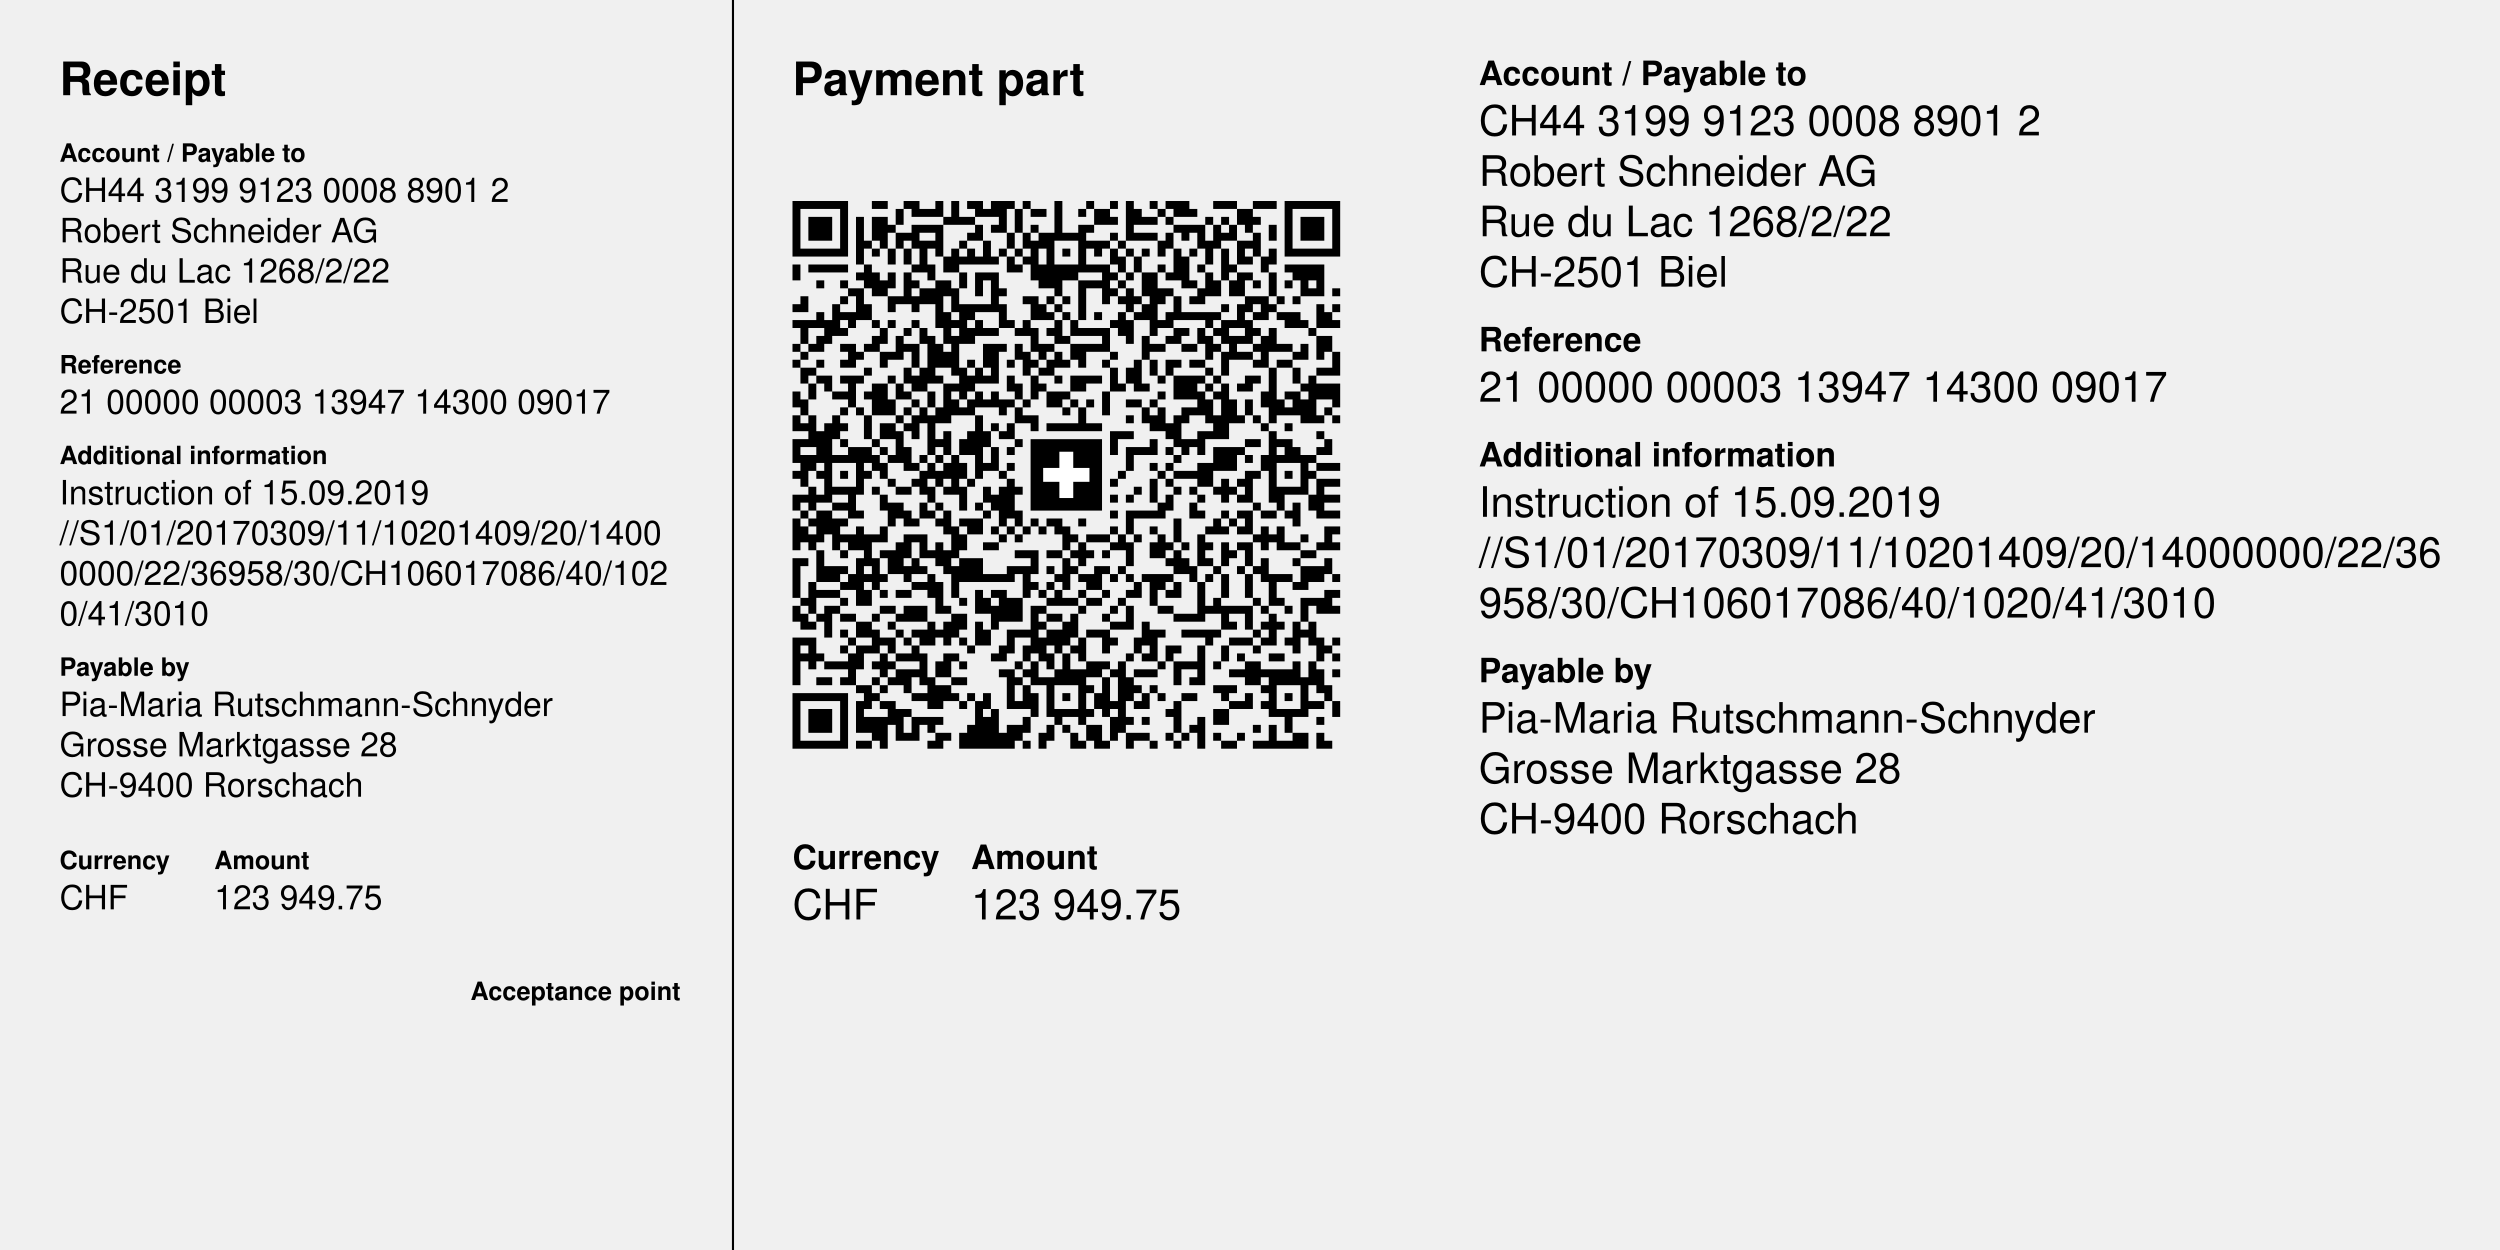
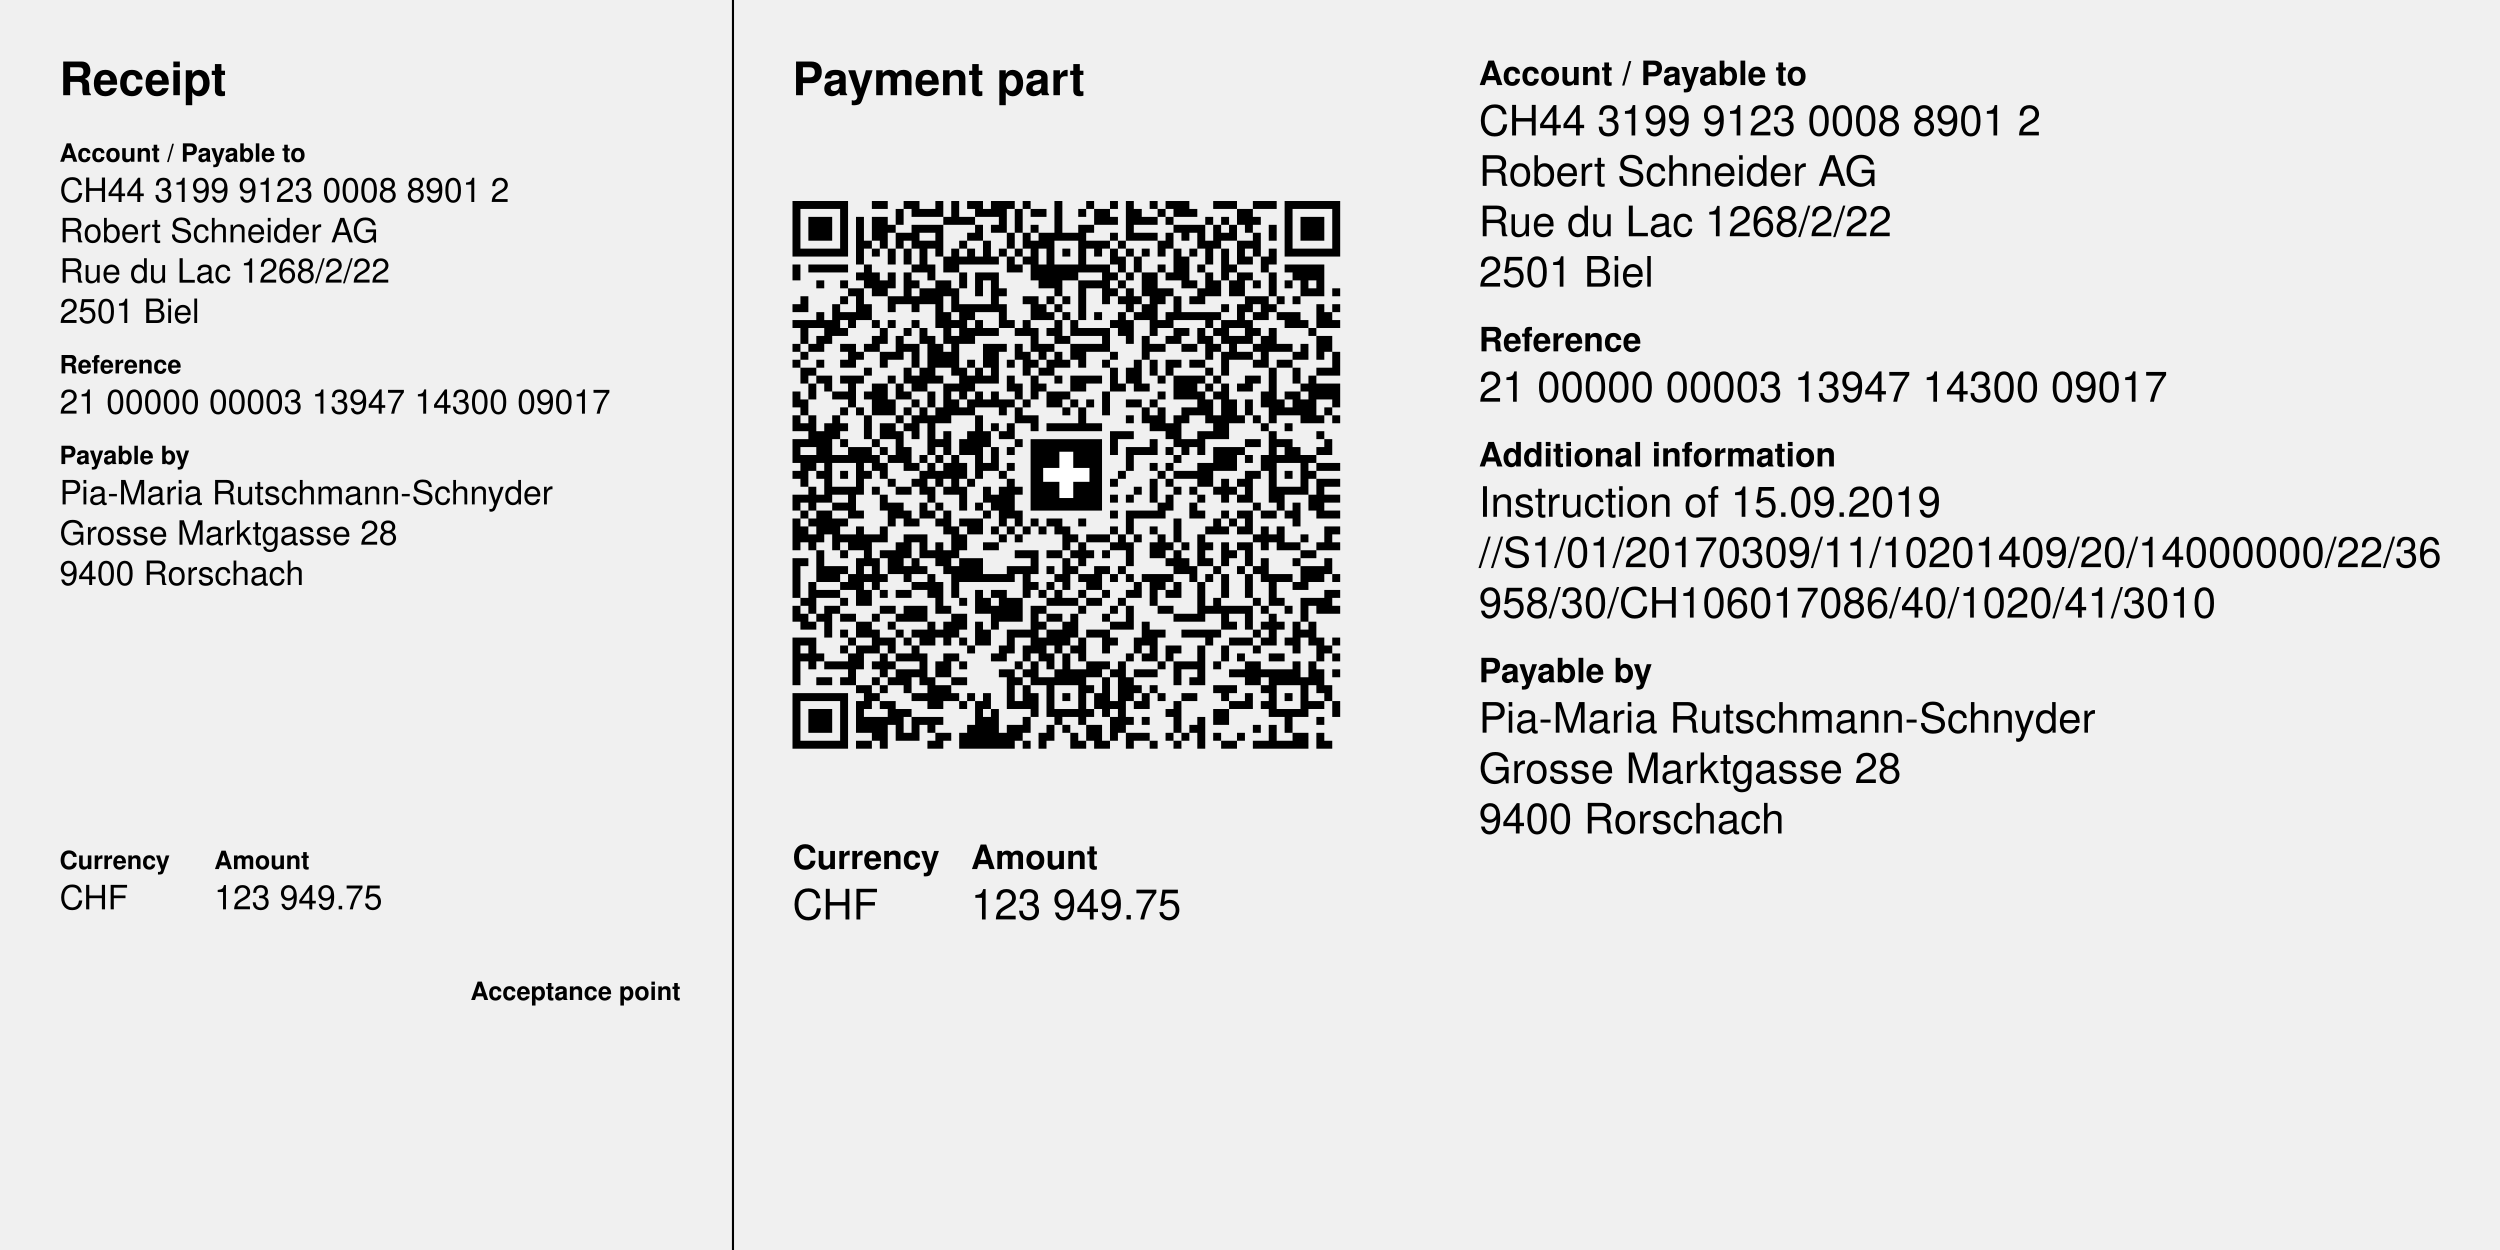
<svg xmlns="http://www.w3.org/2000/svg" width="210mm" height="105mm" version="1.1" viewBox="0 0 595.276 297.638">
  <g font-family="Helvetica,Arial" transform="translate(0 297.638)">
    <g transform="translate(188.702 -119.367) scale(1.89)">
      <path d="M0,-69h7v1h-7zm10,0h2v1h-2zm4,0h2v1h-2zm4,0h1v2h-1zm2,0h1v3h-1zm2,0h2v1h-2z m3,0h2v2h-2zm2,0h1v1h-1zm2,0h1v1h-1zm4,0h1v5h-1zm4,0h1v1h-1zm3,0h1v1h-1z m2,0h1v5h-1zm3,0h1v1h-1zm2,0h3v1h-3zm6,0h3v1h-3zm5,0h3v1h-3zm4,0h7v1h-7z m-62,1h1v6h-1zm6,0h1v6h-1zm7,0h1v2h-1zm2,0h3v1h-3zm8,0h2v1h-2zm5,0h1v3h-1z m2,0h2v1h-2zm6,0h1v1h-1zm2,0h2v2h-2zm5,0h1v2h-1zm3,0h1v1h-1zm2,0h3v1h-3z m8,0h2v2h-2zm6,0h1v6h-1zm6,0h1v6h-1zm-66,1h3v3h-3zm6,0h1v6h-1zm2,0h2v3h-2z m9,0h1v1h-1zm2,0h2v1h-2zm5,0h1v2h-1zm14,0h1v1h-1zm4,0h2v1h-2zm3,0h1v1h-1z m5,0h1v1h-1zm2,0h1v1h-1zm4,0h1v1h-1zm6,0h3v3h-3zm-52,1h1v1h-1zm3,0h4v1h-4z m8,0h1v2h-1zm2,0h1v1h-1zm5,0h1v1h-1zm6,0h1v6h-1zm1,0h1v1h-1zm11,0h4v1h-4z m5,0h1v3h-1zm2,0h1v2h-1zm2,0h1v1h-1zm3,0h1v2h-1zm-47,1h3v1h-3zm5,0h1v3h-1z m4,0h1v1h-1zm5,0h1v2h-1zm2,0h1v2h-1zm2,0h2v2h-2zm3,0h2v1h-2zm6,0h1v1h-1z m3,0h3v1h-3zm4,0h1v2h-1zm2,0h1v1h-1zm2,0h1v2h-1zm3,0h1v1h-1zm4,0h1v3h-1z m-49,1h1v1h-1zm2,0h1v1h-1zm2,0h1v1h-1zm2,0h3v1h-3zm6,0h1v1h-1zm3,0h1v3h-1z m6,0h1v5h-1zm7,0h3v1h-3zm4,0h1v1h-1zm5,0h1v2h-1zm6,0h1v3h-1zm4,0h1v3h-1z m1,0h1v1h-1zm-56,1h5v1h-5zm9,0h1v1h-1zm2,0h1v2h-1zm2,0h1v2h-1zm2,0h1v3h-1z m4,0h1v3h-1zm2,0h1v2h-1zm4,0h1v1h-1zm2,0h1v1h-1zm4,0h1v5h-1zm2,0h1v1h-1z m4,0h1v1h-1zm2,0h1v2h-1zm2,0h1v1h-1zm2,0h1v1h-1zm4,0h1v4h-1zm2,0h1v1h-1z m4,0h1v4h-1zm6,0h1v2h-1zm3,0h5v1h-5zm-44,1h1v2h-1zm2,0h1v1h-1zm2,0h1v1h-1z m2,0h1v1h-1zm2,0h1v2h-1zm2,0h1v1h-1zm12,0h1v2h-1zm2,0h1v2h-1zm6,0h1v4h-1z m8,0h1v1h-1zm2,0h1v2h-1zm-59,1h1v2h-1zm2,0h5v1h-5zm7,0h1v3h-1zm6,0h1v1h-1z m2,0h1v2h-1zm11,0h1v1h-1zm3,0h1v3h-1zm2,0h3v2h-3zm4,0h3v1h-3zm9,0h1v1h-1z m5,0h1v1h-1zm4,0h1v1h-1zm7,0h5v1h-5zm-54,1h1v1h-1zm2,0h1v3h-1zm2,0h1v2h-1z m2,0h1v4h-1zm7,0h1v2h-1zm2,0h3v1h-3zm16,0h1v4h-1zm1,0h1v1h-1zm2,0h1v1h-1z m2,0h2v3h-2zm3,0h1v1h-1zm5,0h1v3h-1zm4,0h1v3h-1zm1,0h1v1h-1zm3,0h1v3h-1z m3,0h4v1h-4zm-60,1h1v1h-1zm3,0h1v1h-1zm5,0h1v2h-1zm4,0h1v1h-1zm3,0h1v6h-1z m1,0h1v2h-1zm4,0h1v2h-1zm2,0h1v4h-1zm8,0h1v2h-1zm3,0h1v5h-1zm1,0h2v1h-2z m4,0h1v1h-1zm9,0h1v1h-1zm3,0h1v2h-1zm2,0h1v2h-1zm3,0h1v1h-1zm4,0h1v1h-1z m2,0h1v2h-1zm2,0h1v2h-1zm-59,1h2v1h-2zm9,0h2v2h-2zm4,0h1v3h-1zm6,0h1v1h-1z m14,0h1v1h-1zm2,0h1v3h-1zm4,0h2v1h-2zm5,0h1v2h-1zm14,0h1v1h-1zm3,0h1v1h-1z m-67,1h1v2h-1zm5,0h1v1h-1zm2,0h1v3h-1zm4,0h2v1h-2zm3,0h1v2h-1zm14,0h2v1h-2z m3,0h1v1h-1zm2,0h1v1h-1zm7,0h1v1h-1zm2,0h1v1h-1zm2,0h1v5h-1zm1,0h1v1h-1z m2,0h1v3h-1zm2,0h1v1h-1zm7,0h3v1h-3zm4,0h1v1h-1zm2,0h1v1h-1zm-63,1h1v1h-1z m5,0h1v4h-1zm4,0h1v2h-1zm3,0h1v1h-1zm9,0h1v5h-1zm1,0h3v1h-3zm4,0h1v3h-1z m4,0h2v2h-2zm3,0h1v1h-1zm11,0h1v2h-1zm10,0h1v1h-1zm2,0h1v3h-1zm1,0h1v1h-1z m2,0h2v1h-2zm7,0h1v3h-1zm2,0h1v1h-1zm-65,1h1v2h-1zm3,0h2v1h-2zm13,0h1v4h-1z m3,0h1v1h-1zm10,0h1v1h-1zm2,0h1v1h-1zm4,0h1v1h-1zm3,0h1v3h-1zm2,0h1v1h-1z m4,0h1v2h-1zm2,0h5v1h-5zm9,0h2v1h-2zm3,0h3v1h-3zm6,0h1v2h-1zm-67,1h3v1h-3z m4,0h1v3h-1zm3,0h1v1h-1zm3,0h1v1h-1zm2,0h1v1h-1zm3,0h1v1h-1zm5,0h1v1h-1z m3,0h1v2h-1zm4,0h1v1h-1zm2,0h1v2h-1zm4,0h1v3h-1zm2,0h1v2h-1zm5,0h1v1h-1z m2,0h1v3h-1zm4,0h1v1h-1zm6,0h1v1h-1zm2,0h1v3h-1zm1,0h1v1h-1zm2,0h1v3h-1z m5,0h3v1h-3zm6,0h1v1h-1zm-67,1h1v2h-1zm5,0h1v1h-1zm5,0h1v2h-1zm3,0h1v1h-1z m2,0h1v2h-1zm6,0h1v2h-1zm2,0h2v1h-2zm4,0h1v1h-1zm2,0h1v3h-1zm2,0h1v1h-1z m4,0h4v1h-4zm12,0h2v1h-2zm3,0h1v2h-1zm2,0h1v1h-1zm5,0h1v1h-1zm2,0h1v3h-1z m5,0h1v1h-1zm-62,1h1v2h-1zm7,0h1v2h-1zm3,0h1v3h-1zm4,-0h1v6h-1zm3,0h1v5h-1z m14,0h1v1h-1zm5,0h1v2h-1zm5,0h1v3h-1zm3,0h2v1h-2zm5,0h1v3h-1zm3,0h1v3h-1z m1,0h1v1h-1zm3,0h1v4h-1zm7,0h2v2h-2zm-66,1h1v1h-1zm2,0h1v1h-1zm4,0h2v1h-2z m3,0h1v1h-1zm5,0h2v1h-2zm4,0h1v3h-1zm6,0h2v3h-2zm2,0h1v1h-1zm2,0h1v2h-1z m3,0h2v1h-2zm4,0h4v1h-4zm10,0h2v1h-2zm4,0h2v1h-2zm4,0h1v1h-1zm5,0h1v1h-1z m3,0h2v1h-2zm3,0h1v2h-1zm-63,1h1v1h-1zm6,0h2v1h-2zm4,0h2v1h-2zm4,0h1v2h-1z m4,0h1v2h-1zm10,-0h1v3h-1zm2,0h1v1h-1zm2,0h1v2h-1zm2,0h2v1h-2zm5,0h1v1h-1z m14,-0h1v3h-1zm2,0h2v1h-2zm7,0h1v1h-1zm3,0h1v1h-1zm2,-0h1v3h-1zm-68,1h1v1h-1z m3,0h1v1h-1zm3,0h2v1h-2zm5,0h1v1h-1zm11,0h1v1h-1zm5,0h1v1h-1zm3,0h1v1h-1z m2,-0h1v2h-1zm2,0h1v1h-1zm2,0h1v1h-1zm3,0h1v1h-1zm4,0h1v4h-1zm2,-0h1v2h-1z m2,0h2v1h-2zm3,0h2v1h-2zm8,0h1v1h-1zm3,0h2v1h-2zm-60,1h2v1h-2zm8,0h1v1h-1z m5,0h1v2h-1zm2,0h1v3h-1zm5,0h1v4h-1zm2,-0h1v2h-1zm2,0h1v2h-1zm6,0h1v1h-1z m9,0h1v3h-1zm2,-0h1v2h-1zm5,0h1v1h-1zm5,0h1v1h-1zm8,0h1v7h-1zm3,-0h1v2h-1z m3,0h2v1h-2zm-65,1h1v1h-1zm2,0h2v1h-2zm3,0h3v1h-3zm6,0h1v1h-1zm3,0h1v2h-1z m3,-0h1v1h-1zm4,0h1v2h-1zm2,-0h1v1h-1zm3,0h1v2h-1zm3,0h1v3h-1zm3,-0h1v1h-1z m2,0h4v1h-4zm11,0h1v1h-1zm2,0h3v3h-3zm3,-0h1v1h-1zm2,0h1v1h-1zm4,0h2v1h-2z m8,0h1v6h-1zm-63,1h1v2h-1zm2,0h1v1h-1zm3,0h1v3h-1zm3,0h2v4h-2zm3,0h1v2h-1z m6,0h1v5h-1zm1,0h1v1h-1zm8,0h1v2h-1zm3,0h1v1h-1zm4,0h2v1h-2zm6,0h1v1h-1z m3,0h1v1h-1zm8,0h1v1h-1zm2,-0h1v7h-1zm2,0h2v1h-2zm8,0h1v1h-1zm2,0h3v2h-3z m-66,1h1v2h-1zm5,0h2v1h-2zm4,0h1v1h-1zm5,0h1v1h-1zm3,0h1v2h-1zm6,0h1v2h-1z m2,0h1v2h-1zm7,0h2v2h-2zm2,0h1v1h-1zm5,0h1v3h-1zm7,0h1v1h-1zm5,0h1v3h-1z m2,0h1v1h-1zm6,0h1v2h-1zm3,0h2v1h-2zm-61,1h1v2h-1zm11,0h1v2h-1zm3,0h1v1h-1z m5,0h1v2h-1zm2,0h1v2h-1zm2,0h1v1h-1zm2,0h2v1h-2zm3,0h1v1h-1zm6,0h1v1h-1z m2,0h1v1h-1zm5,0h2v1h-2zm3,0h1v1h-1zm7,0h1v3h-1zm3,0h1v3h-1zm2,0h1v2h-1z m4,0h1v2h-1zm2,0h2v2h-2zm5,0h1v1h-1zm-62,1h1v1h-1zm2,0h1v1h-1zm6,0h1v1h-1z m2,0h1v2h-1zm2,0h1v2h-1zm3,0h1v1h-1zm5,0h1v1h-1zm2,0h1v2h-1zm6,0h1v1h-1z m2,-0h1v3h-1zm8,0h1v2h-1zm2,-0h1v3h-1zm3,0h2v1h-2zm13,0h1v1h-1zm5,0h1v1h-1z m-67,1h1v2h-1zm2,0h1v4h-1zm3,0h1v3h-1zm4,0h1v3h-1zm4,0h1v1h-1zm2,-0h1v3h-1z m2,0h1v5h-1zm6,0h1v8h-1zm6,0h2v1h-2zm13,0h1v1h-1zm3,-0h1v2h-1zm3,0h1v4h-1z m1,0h1v1h-1zm4,-0h1v3h-1zm3,0h1v1h-1zm2,0h1v1h-1zm6,0h1v1h-1zm2,0h1v1h-1z m2,0h1v1h-1zm-67,1h1v1h-1zm3,0h1v10h-1zm2,0h1v1h-1zm5,0h2v2h-2zm3,0h1v1h-1z m11,0h1v1h-1zm2,0h1v2h-1zm3,0h1v1h-1zm2,0h4v1h-4zm5,0h2v1h-2zm10,0h1v2h-1z m12,0h1v1h-1zm3,0h1v1h-1zm-59,1h1v4h-1zm10,0h1v4h-1zm6,0h1v3h-1zm3,0h1v3h-1z m2,0h1v2h-1zm2,0h1v1h-1zm14,0h3v1h-3zm11,0h1v3h-1zm1,0h1v1h-1zm8,0h1v9h-1z m6,0h1v1h-1zm-66,1h1v3h-1zm1,0h1v1h-1zm5,0h1v1h-1zm4,0h1v1h-1zm8,0h1v1h-1z m3,0h1v2h-1zm7,0h1v1h-1zm12,0h1v2h-1zm5,0h1v2h-1zm4,0h2v1h-2zm8,0h2v1h-2z m4,0h2v1h-2zm6,0h1v2h-1zm-60,1h3v2h-3zm4,0h1v1h-1zm3,0h1v3h-1zm11,0h1v3h-1z m2,0h1v1h-1zm15,0h3v1h-3zm5,0h1v1h-1zm2,0h1v1h-1zm4,0h3v3h-3zm3,0h1v1h-1z m6,0h2v2h-2zm4,0h1v1h-1zm-65,1h2v2h-2zm4,0h2v1h-2zm5,0h1v2h-1zm2,0h1v1h-1z m4,0h1v1h-1zm2,0h1v1h-1zm2,0h1v5h-1zm22,0h1v2h-1zm6,0h1v1h-1zm9,0h1v1h-1z m2,0h1v2h-1zm2,0h1v1h-1zm3,0h1v5h-1zm1,0h1v1h-1zm-57,1h1v4h-1zm3,0h1v2h-1z m4,0h1v1h-1zm2,0h1v2h-1zm2,0h1v2h-1zm2,0h1v2h-1zm3,0h1v1h-1zm3,0h1v1h-1z m18,0h1v1h-1zm2,0h1v1h-1zm4,0h2v3h-2zm15,0h3v1h-3zm-66,1h2v1h-2zm3,0h1v1h-1z m3,0h1v1h-1zm3,0h1v1h-1zm7,0h1v3h-1zm2,0h1v2h-1zm8,0h1v1h-1zm15,0h1v1h-1z m5,0h1v1h-1zm2,0h3v1h-3zm9,0h1v4h-1zm1,0h1v1h-1zm4,0h1v1h-1zm3,0h1v1h-1z m-64,1h1v1h-1zm11,0h1v1h-1zm3,0h1v1h-1zm7,0h1v1h-1zm5,0h1v5h-1zm13,0h1v1h-1z m5,0h1v3h-1zm2,0h1v1h-1zm7,0h1v3h-1zm2,0h1v1h-1zm10,0h1v5h-1zm1,0h2v1h-2z m-65,1h1v3h-1zm3,0h3v1h-3zm5,0h1v1h-1zm3,0h2v1h-2zm4,0h1v2h-1zm2,0h1v1h-1z m2,0h1v3h-1zm3,0h1v2h-1zm2,0h1v5h-1zm2,0h1v1h-1zm15,0h1v1h-1zm5,0h1v1h-1z m2,0h1v1h-1zm3,0h1v1h-1zm2,0h1v1h-1zm6,0h3v1h-3zm-61,1h2v1h-2zm3,0h1v1h-1z m4,0h1v3h-1zm4,0h1v2h-1zm14,0h1v2h-1zm15,0h1v1h-1zm2,0h1v1h-1zm5,0h1v2h-1z m4,0h1v1h-1zm5,0h1v1h-1zm5,0h1v2h-1zm4,0h1v2h-1zm2,0h2v1h-2zm-67,1h1v1h-1z m5,0h2v1h-2zm7,0h2v2h-2zm4,0h1v2h-1zm2,0h1v1h-1zm5,0h1v1h-1zm23,0h1v2h-1z m4,0h1v2h-1zm8,0h1v1h-1zm5,0h1v3h-1zm-62,1h1v1h-1zm2,0h2v3h-2zm5,0h1v1h-1z m6,0h1v2h-1zm3,0h1v1h-1zm2,0h1v3h-1zm5,0h1v1h-1zm4,0h1v2h-1zm12,0h1v1h-1z m2,0h4v1h-4zm9,0h1v1h-1zm3,0h1v1h-1zm2,0h2v1h-2zm3,0h2v1h-2zm3,0h1v1h-1z m5,0h2v1h-2zm-67,1h1v4h-1zm2,0h1v1h-1zm3,0h1v4h-1zm1,0h1v1h-1zm6,0h1v1h-1z m3,0h1v1h-1zm3,0h1v1h-1zm3,0h3v1h-3zm9,0h1v1h-1zm2,0h2v1h-2zm4,0h1v1h-1z m6,0h1v2h-1zm6,0h1v3h-1zm5,0h1v2h-1zm2,0h1v1h-1zm2,0h1v2h-1zm-56,1h1v2h-1z m7,0h1v3h-1zm3,0h1v2h-1zm9,0h1v4h-1zm2,0h2v1h-2zm3,0h1v1h-1zm2,0h1v1h-1z m2,0h1v1h-1zm2,0h1v1h-1zm2,0h2v1h-2zm7,0h1v1h-1zm5,0h1v1h-1zm7,0h1v1h-1z m2,0h1v1h-1zm2,0h1v1h-1zm3,0h1v3h-1zm2,0h1v3h-1zm6,0h1v3h-1zm1,0h1v1h-1z m-66,1h2v1h-2zm4,0h2v1h-2zm3,-0h1v4h-1zm1,0h1v1h-1zm4,0h3v1h-3zm7,0h1v2h-1z m5,0h1v1h-1zm2,0h1v1h-1zm6,0h2v1h-2zm3,0h3v1h-3zm4,0h1v2h-1zm2,0h1v1h-1z m3,0h1v3h-1zm5,-0h1v4h-1zm7,0h1v1h-1zm2,0h1v1h-1zm4,0h1v1h-1zm-62,1h1v1h-1z m5,0h1v1h-1zm6,0h2v2h-2zm3,0h1v2h-1zm2,-0h1v3h-1zm6,0h2v1h-2zm10,0h1v1h-1z m2,-0h1v3h-1zm4,0h1v1h-1zm2,-0h1v3h-1zm3,0h1v2h-1zm2,0h1v1h-1zm2,0h1v1h-1z m3,0h1v1h-1zm2,-0h1v3h-1zm2,0h2v1h-2zm6,0h2v1h-2zm4,0h1v1h-1zm2,0h1v1h-1z m-65,1h1v4h-1zm3,0h1v1h-1zm5,0h2v1h-2zm6,0h1v1h-1zm2,0h1v3h-1zm9,0h3v1h-3z m4,0h2v1h-2zm3,0h1v1h-1zm2,0h1v1h-1zm2,0h1v1h-1zm9,0h1v3h-1zm7,0h1v1h-1z m2,-0h1v2h-1zm7,0h2v1h-2zm-64,1h1v5h-1zm1,0h1v1h-1zm7,0h1v6h-1zm2,-0h1v4h-1z m2,0h2v2h-2zm3,0h1v2h-1zm6,0h3v3h-3zm9,0h1v2h-1zm4,-0h1v4h-1zm13,0h1v1h-1z m2,0h1v2h-1zm3,-0h1v1h-1zm7,0h1v3h-1zm4,-0h1v1h-1zm4,0h1v2h-1zm-63,1h2v2h-2z m2,0h1v1h-1zm8,0h1v2h-1zm2,0h1v1h-1zm4,-0h1v4h-1zm7,0h3v1h-3zm5,0h1v1h-1z m3,0h1v1h-1zm3,-0h1v3h-1zm1,0h1v1h-1zm2,0h1v1h-1zm9,0h1v2h-1zm3,0h1v1h-1z m3,0h1v1h-1zm2,0h1v1h-1zm6,0h3v2h-3zm-57,1h1v2h-1zm2,0h1v1h-1zm2,0h1v1h-1z m6,-0h1v3h-1zm7,0h4v1h-4zm5,-0h1v3h-1zm4,0h1v1h-1zm3,0h2v1h-2zm4,0h1v1h-1z m2,0h1v1h-1zm2,0h4v1h-4zm8,0h1v1h-1zm2,-0h1v3h-1zm3,0h1v3h-1zm3,0h1v4h-1z m1,0h2v1h-2zm7,0h1v1h-1zm-66,1h1v4h-1zm4,0h1v1h-1zm9,0h2v1h-2zm3,0h1v4h-1z m12,0h1v1h-1zm2,0h1v1h-1zm5,0h1v1h-1zm6,0h1v2h-1zm2,0h1v3h-1zm1,0h1v1h-1z m2,0h1v2h-1zm3,0h1v5h-1zm12,0h2v1h-2zm-60,1h3v1h-3zm6,0h1v2h-1zm2,0h1v1h-1z m2,0h2v1h-2zm10,0h1v3h-1zm2,0h2v1h-2zm6,0h1v1h-1zm2,0h1v2h-1zm3,0h1v1h-1z m3,0h1v1h-1zm3,0h1v1h-1zm5,0h1v1h-1zm20,0h1v3h-1zm1,0h1v1h-1zm-67,1h1v1h-1z m5,0h1v1h-1zm15,0h1v1h-1zm3,0h1v2h-1zm2,0h3v3h-3zm6,0h1v1h-1zm2,0h2v1h-2z m3,0h2v1h-2zm4,0h1v1h-1zm12,0h1v2h-1zm5,0h1v1h-1zm3,0h1v1h-1zm3,0h3v1h-3z m-64,1h1v2h-1zm4,0h1v4h-1zm1,0h1v1h-1zm6,0h2v1h-2zm3,0h3v2h-3zm5,0h1v1h-1z m6,0h1v3h-1zm5,0h1v6h-1zm1,-0h1v1h-1zm5,0h1v1h-1zm4,0h1v1h-1zm2,0h1v3h-1z m4,0h2v1h-2zm6,0h1v1h-1zm2,0h4v1h-4zm5,0h1v1h-1zm3,0h1v1h-1zm2,0h1v2h-1z m2,0h1v1h-1zm2,0h1v1h-1zm-67,1h1v2h-1zm2,0h1v1h-1zm3,0h2v1h-2zm4,0h1v1h-1z m3,0h1v1h-1zm7,0h2v2h-2zm12,0h2v1h-2zm3,0h1v3h-1zm4,0h1v1h-1zm9,0h3v1h-3z m6,0h1v2h-1zm3,0h1v2h-1zm3,0h1v4h-1zm-58,1h1v1h-1zm6,0h2v2h-2zm4,0h1v1h-1z m5,0h1v3h-1zm2,0h1v3h-1zm4,0h1v3h-1zm8,0h1v1h-1zm3,0h1v3h-1zm6,0h2v1h-2z m4,0h1v3h-1zm11,0h1v1h-1zm4,0h1v1h-1zm2,0h1v1h-1zm2,0h1v4h-1zm2,0h1v3h-1z m-59,1h1v1h-1zm4,0h1v3h-1zm3,0h1v1h-1zm2,0h2v1h-2zm3,0h1v1h-1zm2,0h1v1h-1z m4,0h1v2h-1zm3,0h3v1h-3zm5,0h2v2h-2zm5,0h3v1h-3zm8,0h1v4h-1zm1,0h1v1h-1z m3,0h5v1h-5zm9,0h1v1h-1zm6,0h1v1h-1zm-64,1h1v6h-1zm1,0h2v1h-2zm6,0h1v1h-1z m4,0h2v1h-2zm3,0h1v1h-1zm2,0h1v1h-1zm5,0h1v1h-1zm6,0h1v2h-1zm4,0h1v3h-1z m5,0h1v3h-1zm3,0h2v1h-2zm4,0h1v2h-1zm9,0h1v1h-1zm3,0h3v1h-3zm4,0h1v1h-1z m3,0h1v1h-1zm4,0h1v3h-1zm2,0h1v1h-1zm-66,1h1v3h-1zm4,0h1v1h-1zm2,0h1v3h-1z m1,0h1v1h-1zm3,0h1v1h-1zm3,0h1v2h-1zm7,0h1v1h-1zm4,0h1v2h-1zm3,0h1v2h-1z m4,0h1v1h-1zm2,0h1v1h-1zm4,0h1v1h-1zm8,0h2v1h-2zm4,0h1v5h-1zm3,0h1v2h-1z m4,0h1v1h-1zm9,0h1v1h-1zm-66,1h1v1h-1zm2,0h1v1h-1zm4,0h1v4h-1zm4,0h1v3h-1z m2,0h2v1h-2zm3,0h1v4h-1zm3,0h1v3h-1zm1,0h1v1h-1zm5,0h1v1h-1zm7,-0h1v2h-1z m2,0h1v4h-1zm8,0h1v1h-1zm2,0h1v1h-1zm3,0h1v1h-1zm9,0h1v1h-1zm4,0h2v1h-2z m8,0h1v1h-1zm-64,1h3v1h-3zm6,0h1v1h-1zm2,0h1v1h-1zm6,0h1v2h-1zm3,0h1v1h-1z m7,0h1v1h-1zm2,0h1v3h-1zm7,-0h2v2h-2zm2,0h1v1h-1zm2,0h1v9h-1zm5,0h1v1h-1z m2,0h3v1h-3zm5,0h1v1h-1zm4,0h2v3h-2zm6,0h1v3h-1zm2,0h1v3h-1zm-52,1h2v2h-2z m2,0h1v1h-1zm11,0h2v1h-2zm3,0h1v1h-1zm4,0h1v2h-1zm2,0h2v2h-2zm5,0h1v1h-1z m3,0h3v1h-3zm5,0h1v2h-1zm7,0h2v1h-2zm4,0h4v1h-4zm7,0h1v3h-1zm2,-0h1v1h-1z m-65,1h2v1h-2zm3,0h1v1h-1zm4,0h1v1h-1zm2,0h1v1h-1zm5,0h1v4h-1zm3,0h2v1h-2z m7,0h1v4h-1zm1,0h1v1h-1zm3,0h2v1h-2zm8,0h1v5h-1zm3,0h1v3h-1zm8,-0h1v1h-1z m10,0h1v5h-1zm1,0h2v1h-2zm3,0h1v5h-1zm-56,1h2v1h-2zm3,0h1v1h-1zm3,0h1v1h-1z m4,0h2v2h-2zm11,0h1v3h-1zm3,0h1v4h-1zm4,0h1v5h-1zm1,0h1v1h-1zm6,0h1v1h-1z m2,0h1v1h-1zm8,0h3v1h-3zm6,0h1v1h-1zm8,0h1v2h-1zm-67,1h7v1h-7zm9,0h2v1h-2z m6,0h2v1h-2zm5,0h1v1h-1zm2,0h1v1h-1zm2,0h1v2h-1zm6,0h1v3h-1zm4,0h1v1h-1z m4,0h1v2h-1zm6,0h1v2h-1zm2,0h1v1h-1zm3,0h2v1h-2zm5,0h1v1h-1zm3,0h1v2h-1z m5,0h1v1h-1zm-62,1h1v6h-1zm6,0h1v6h-1zm2,0h1v4h-1zm1,-0h1v1h-1zm2,0h2v1h-2z m7,0h1v1h-1zm3,0h1v1h-1zm2,0h1v6h-1zm5,-0h1v1h-1zm12,0h1v1h-1zm3,0h1v1h-1z m5,0h1v4h-1zm7,-0h2v1h-2zm4,0h1v1h-1zm6,0h2v1h-2zm3,0h1v2h-1zm-66,1h3v3h-3z m10,0h2v2h-2zm2,-0h1v1h-1zm11,0h1v5h-1zm8,0h3v1h-3zm4,0h1v1h-1zm10,0h1v1h-1z m6,0h2v2h-2zm8,-0h3v1h-3zm-52,1h3v2h-3zm6,0h4v1h-4zm9,0h1v4h-1zm5,0h1v2h-1z m4,0h1v1h-1zm7,0h1v3h-1zm2,0h1v1h-1zm2,0h1v1h-1zm7,0h1v4h-1zm11,0h1v2h-1z m4,0h1v1h-1zm-53,1h1v2h-1zm2,0h1v2h-1zm2,0h1v1h-1zm5,0h1v3h-1zm5,0h2v2h-2z m5,0h1v2h-1zm2,0h1v1h-1zm3,0h2v2h-2zm13,0h1v1h-1zm8,0h1v1h-1zm2,0h1v3h-1z m-50,1h2v1h-2zm4,0h1v1h-1zm4,0h2v1h-2zm3,0h1v2h-1zm5,0h1v2h-1zm5,0h1v2h-1z m4,0h1v2h-1zm7,0h3v1h-3zm5,0h1v1h-1zm2,0h1v1h-1zm4,0h1v1h-1zm3,0h1v1h-1z m7,0h2v2h-2zm3,0h1v2h-1zm-65,1h5v1h-5zm7,0h2v1h-2zm3,0h1v1h-1zm6,0h2v1h-2z m10,0h1v1h-1zm2,0h1v1h-1zm7,0h1v1h-1zm2,0h2v1h-2zm4,0h1v1h-1zm3,0h1v1h-1z m3,0h1v1h-1zm6,0h2v1h-2zm4,0h2v1h-2zm3,0h2v1h-2zm6,0h1v1h-1z" fill="#000000" />
    </g>
    <g transform="translate(188.702 -119.367)">
      <path d="M56.693,-73.701h17.008v17.008h-17.008z" fill="#000000" />
      <path d="M63.543,-70.709h3.307v11.024h-3.307zm-3.858,3.858h11.024v3.307h-11.024z" fill="#ffffff" />
    </g>
    <g transform="translate(188.702 -0)">
      <text x="0" y="-274.976" font-size="11" font-weight="bold">Payment part</text>
      <text x="0" y="-90.709" font-size="8" font-weight="bold">Currency</text>
      <text x="0" y="-78.709" font-size="10">CHF</text>
    </g>
    <g transform="translate(231.222 -0)">
      <text x="0" y="-90.709" font-size="8" font-weight="bold">Amount</text>
      <text x="0" y="-78.709" font-size="10">123 949.75</text>
    </g>
    <g transform="translate(352.12 -0)">
      <text x="0" y="-277.376" font-size="8" font-weight="bold">Account / Payable to</text>
      <text x="0" y="-265.376" font-size="10">CH44 3199 9123 0008 8901 2</text>
      <text x="0" y="-253.376" font-size="10">Robert Schneider AG</text>
      <text x="0" y="-241.376" font-size="10">Rue du Lac 1268/2/22</text>
-       <text x="0" y="-229.376" font-size="10">CH-2501 Biel</text>
+       <text x="0" y="-229.376" font-size="10">2501 Biel</text>
      <text x="0" y="-213.976" font-size="8" font-weight="bold">Reference</text>
      <text x="0" y="-201.976" font-size="10">21 00000 00003 13947 14300 09017</text>
      <text x="0" y="-186.576" font-size="8" font-weight="bold">Additional information</text>
      <text x="0" y="-174.576" font-size="10">Instruction of 15.09.2019</text>
      <text x="0" y="-162.576" font-size="10">//S1/01/20170309/11/10201409/20/14000000/22/36</text>
      <text x="0" y="-150.576" font-size="10">958/30/CH106017086/40/1020/41/3010</text>
      <text x="0" y="-135.176" font-size="8" font-weight="bold">Payable by</text>
      <text x="0" y="-123.176" font-size="10">Pia-Maria Rutschmann-Schnyder</text>
      <text x="0" y="-111.176" font-size="10">Grosse Marktgasse 28</text>
-       <text x="0" y="-99.176" font-size="10">CH-9400 Rorschach</text>
+       <text x="0" y="-99.176" font-size="10">9400 Rorschach</text>
    </g>
    <g transform="translate(14.173 -0)">
      <text x="0" y="-274.976" font-size="11" font-weight="bold">Receipt</text>
      <text x="0" y="-259.134" font-size="6" font-weight="bold">Account / Payable to</text>
      <text x="0" y="-249.534" font-size="8">CH44 3199 9123 0008 8901 2</text>
      <text x="0" y="-239.934" font-size="8">Robert Schneider AG</text>
      <text x="0" y="-230.334" font-size="8">Rue du Lac 1268/2/22</text>
-       <text x="0" y="-220.734" font-size="8">CH-2501 Biel</text>
+       <text x="0" y="-220.734" font-size="8">2501 Biel</text>
      <text x="0" y="-208.734" font-size="6" font-weight="bold">Reference</text>
      <text x="0" y="-199.134" font-size="8">21 00000 00003 13947 14300 09017</text>
-       <text x="0" y="-187.134" font-size="6" font-weight="bold">Additional information</text>
-       <text x="0" y="-177.534" font-size="8">Instruction of 15.09.2019</text>
-       <text x="0" y="-167.934" font-size="8">//S1/01/20170309/11/10201409/20/1400</text>
-       <text x="0" y="-158.334" font-size="8">0000/22/36958/30/CH106017086/40/102</text>
-       <text x="0" y="-148.734" font-size="8">0/41/3010</text>
-       <text x="0" y="-136.734" font-size="6" font-weight="bold">Payable by</text>
-       <text x="0" y="-127.134" font-size="8">Pia-Maria Rutschmann-Schnyder</text>
-       <text x="0" y="-117.534" font-size="8">Grosse Marktgasse 28</text>
-       <text x="0" y="-107.934" font-size="8">CH-9400 Rorschach</text>
+       <text x="0" y="-187.134" font-size="6" font-weight="bold">Payable by</text>
+       <text x="0" y="-177.534" font-size="8">Pia-Maria Rutschmann-Schnyder</text>
+       <text x="0" y="-167.934" font-size="8">Grosse Marktgasse 28</text>
+       <text x="0" y="-158.334" font-size="8">9400 Rorschach</text>
      <text x="0" y="-90.709" font-size="6" font-weight="bold">Currency</text>
      <text x="0" y="-81.109" font-size="8">CHF</text>
    </g>
    <g transform="translate(51.024 -0)">
      <text x="0" y="-90.709" font-size="6" font-weight="bold">Amount</text>
      <text x="0" y="-81.109" font-size="8">123 949.75</text>
    </g>
    <text x="112.029" y="-59.528" font-size="6" font-weight="bold">Acceptance point</text>
    <path d="M174.529,-0l0,-297.95m-174.529,0l595.899,0" stroke="#000000" stroke-width="0.5" fill="none" />
  </g>
</svg>
